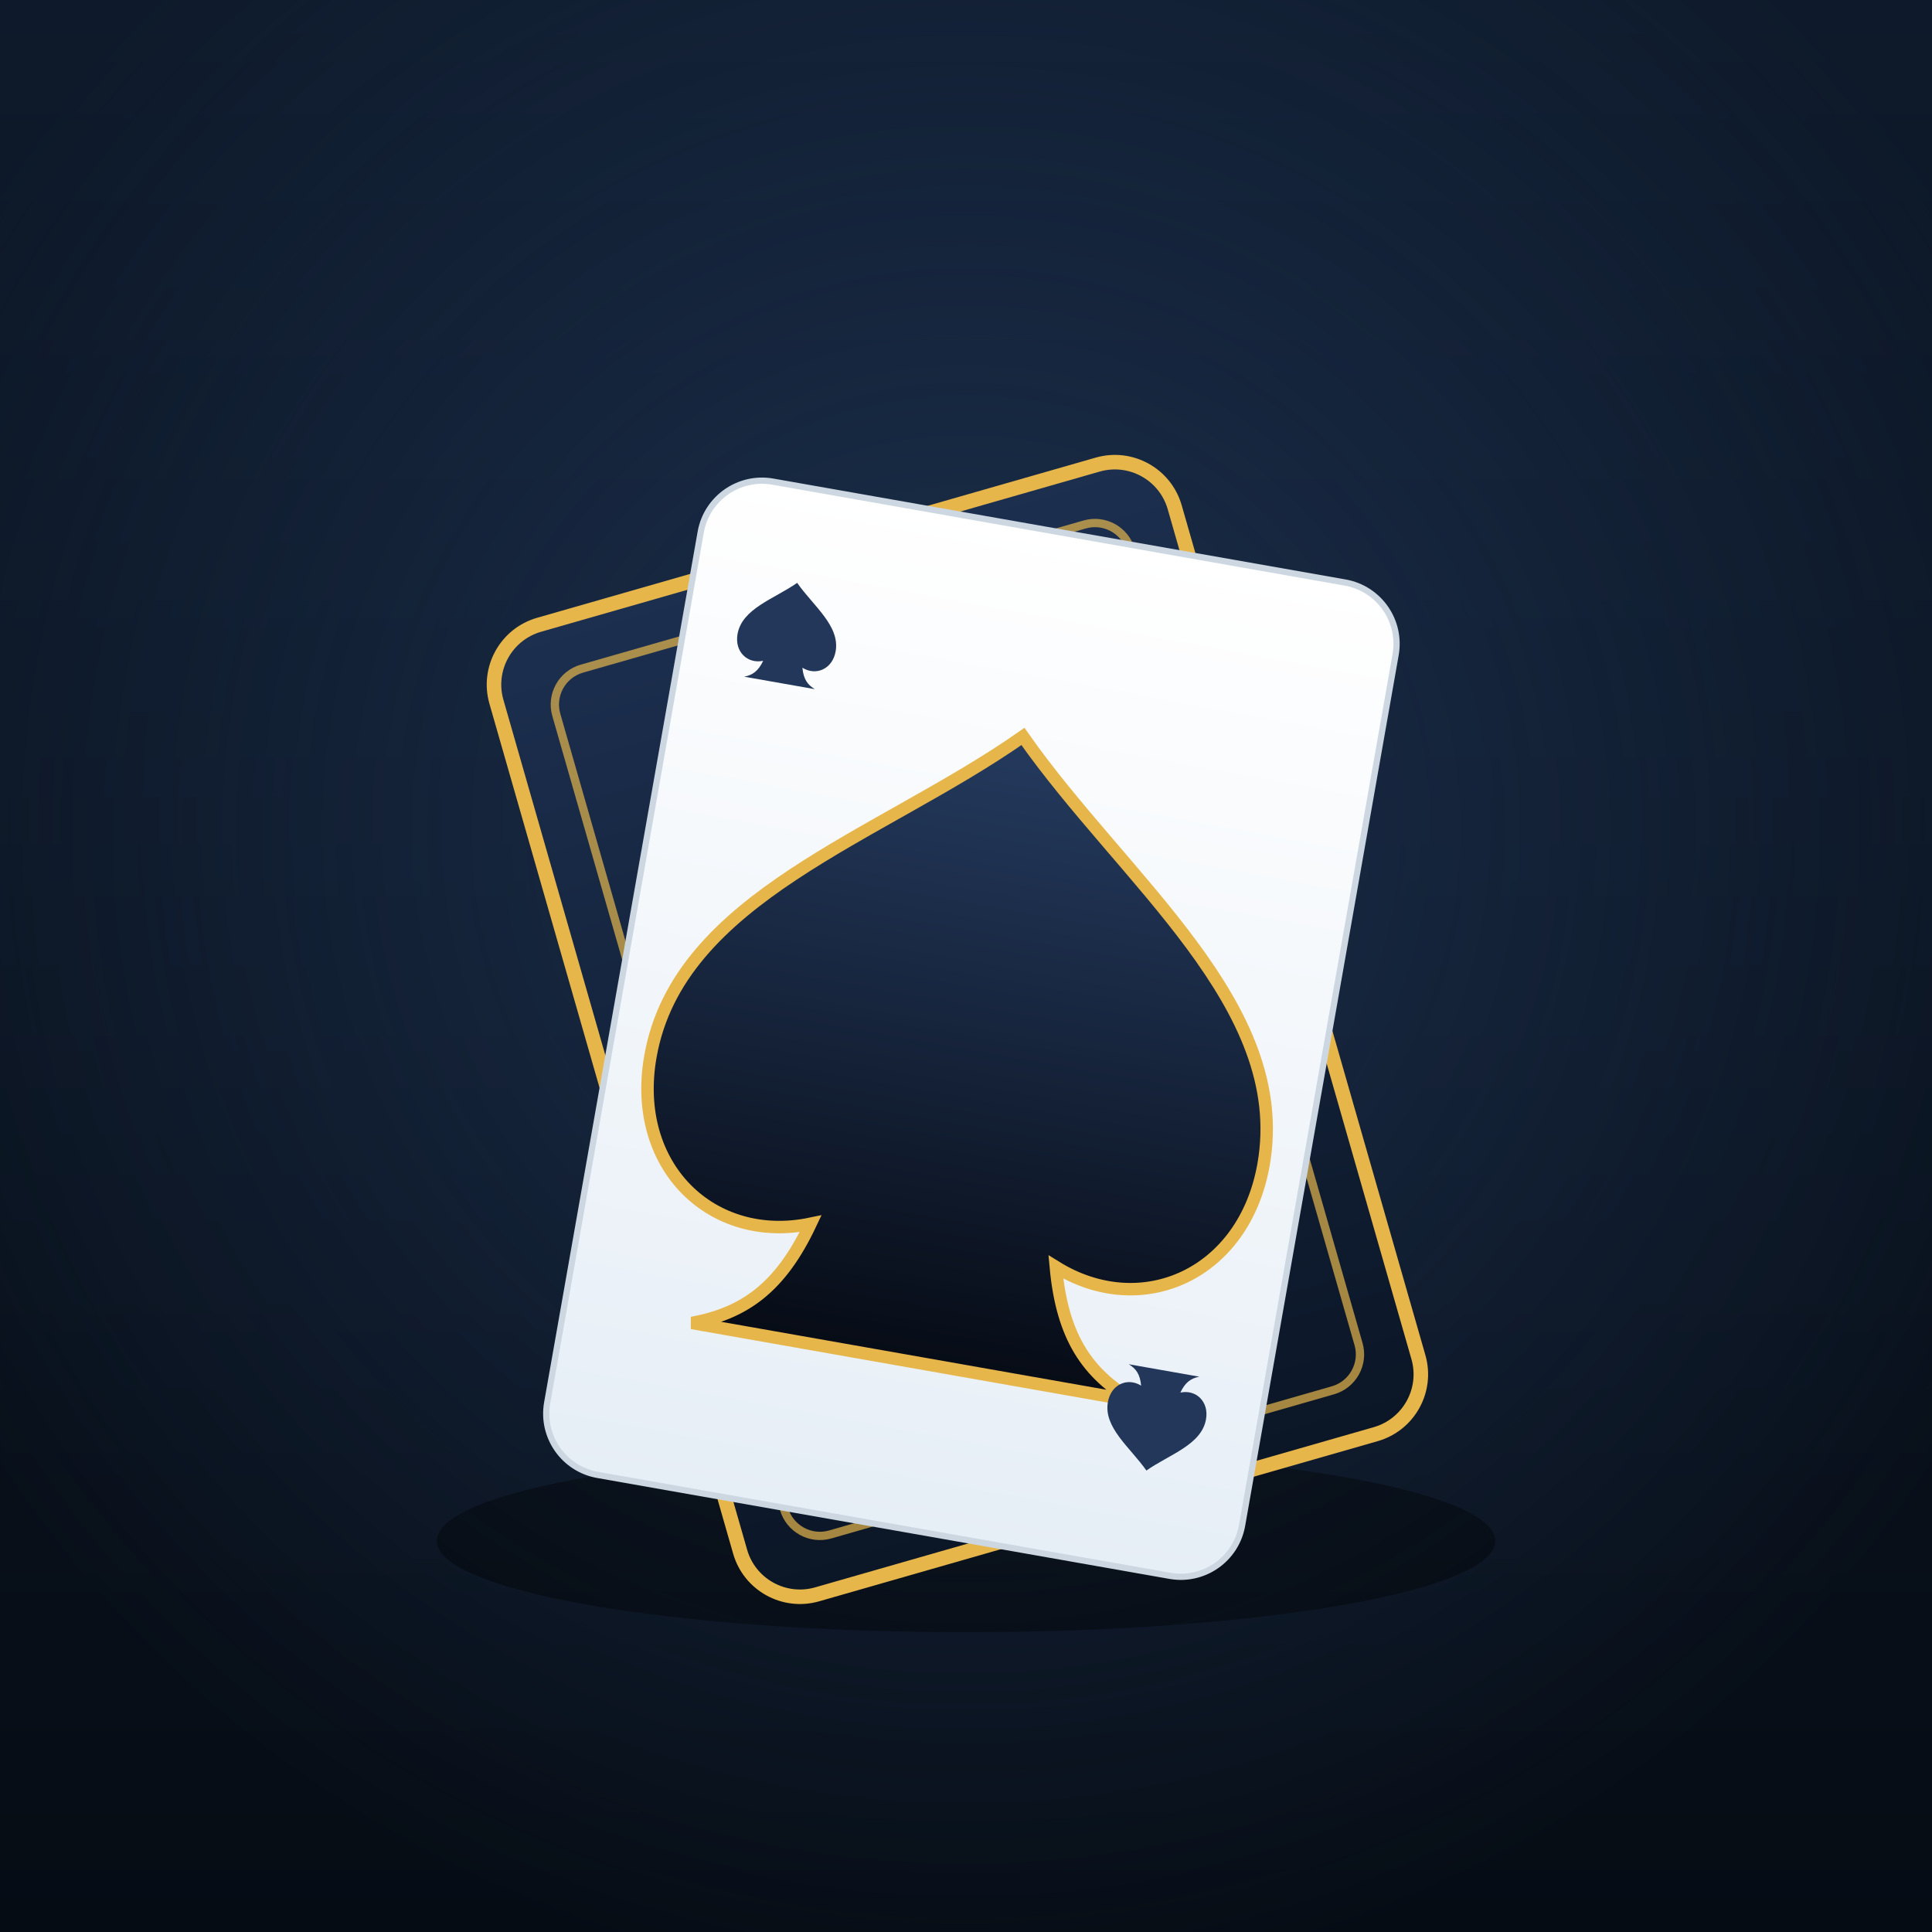
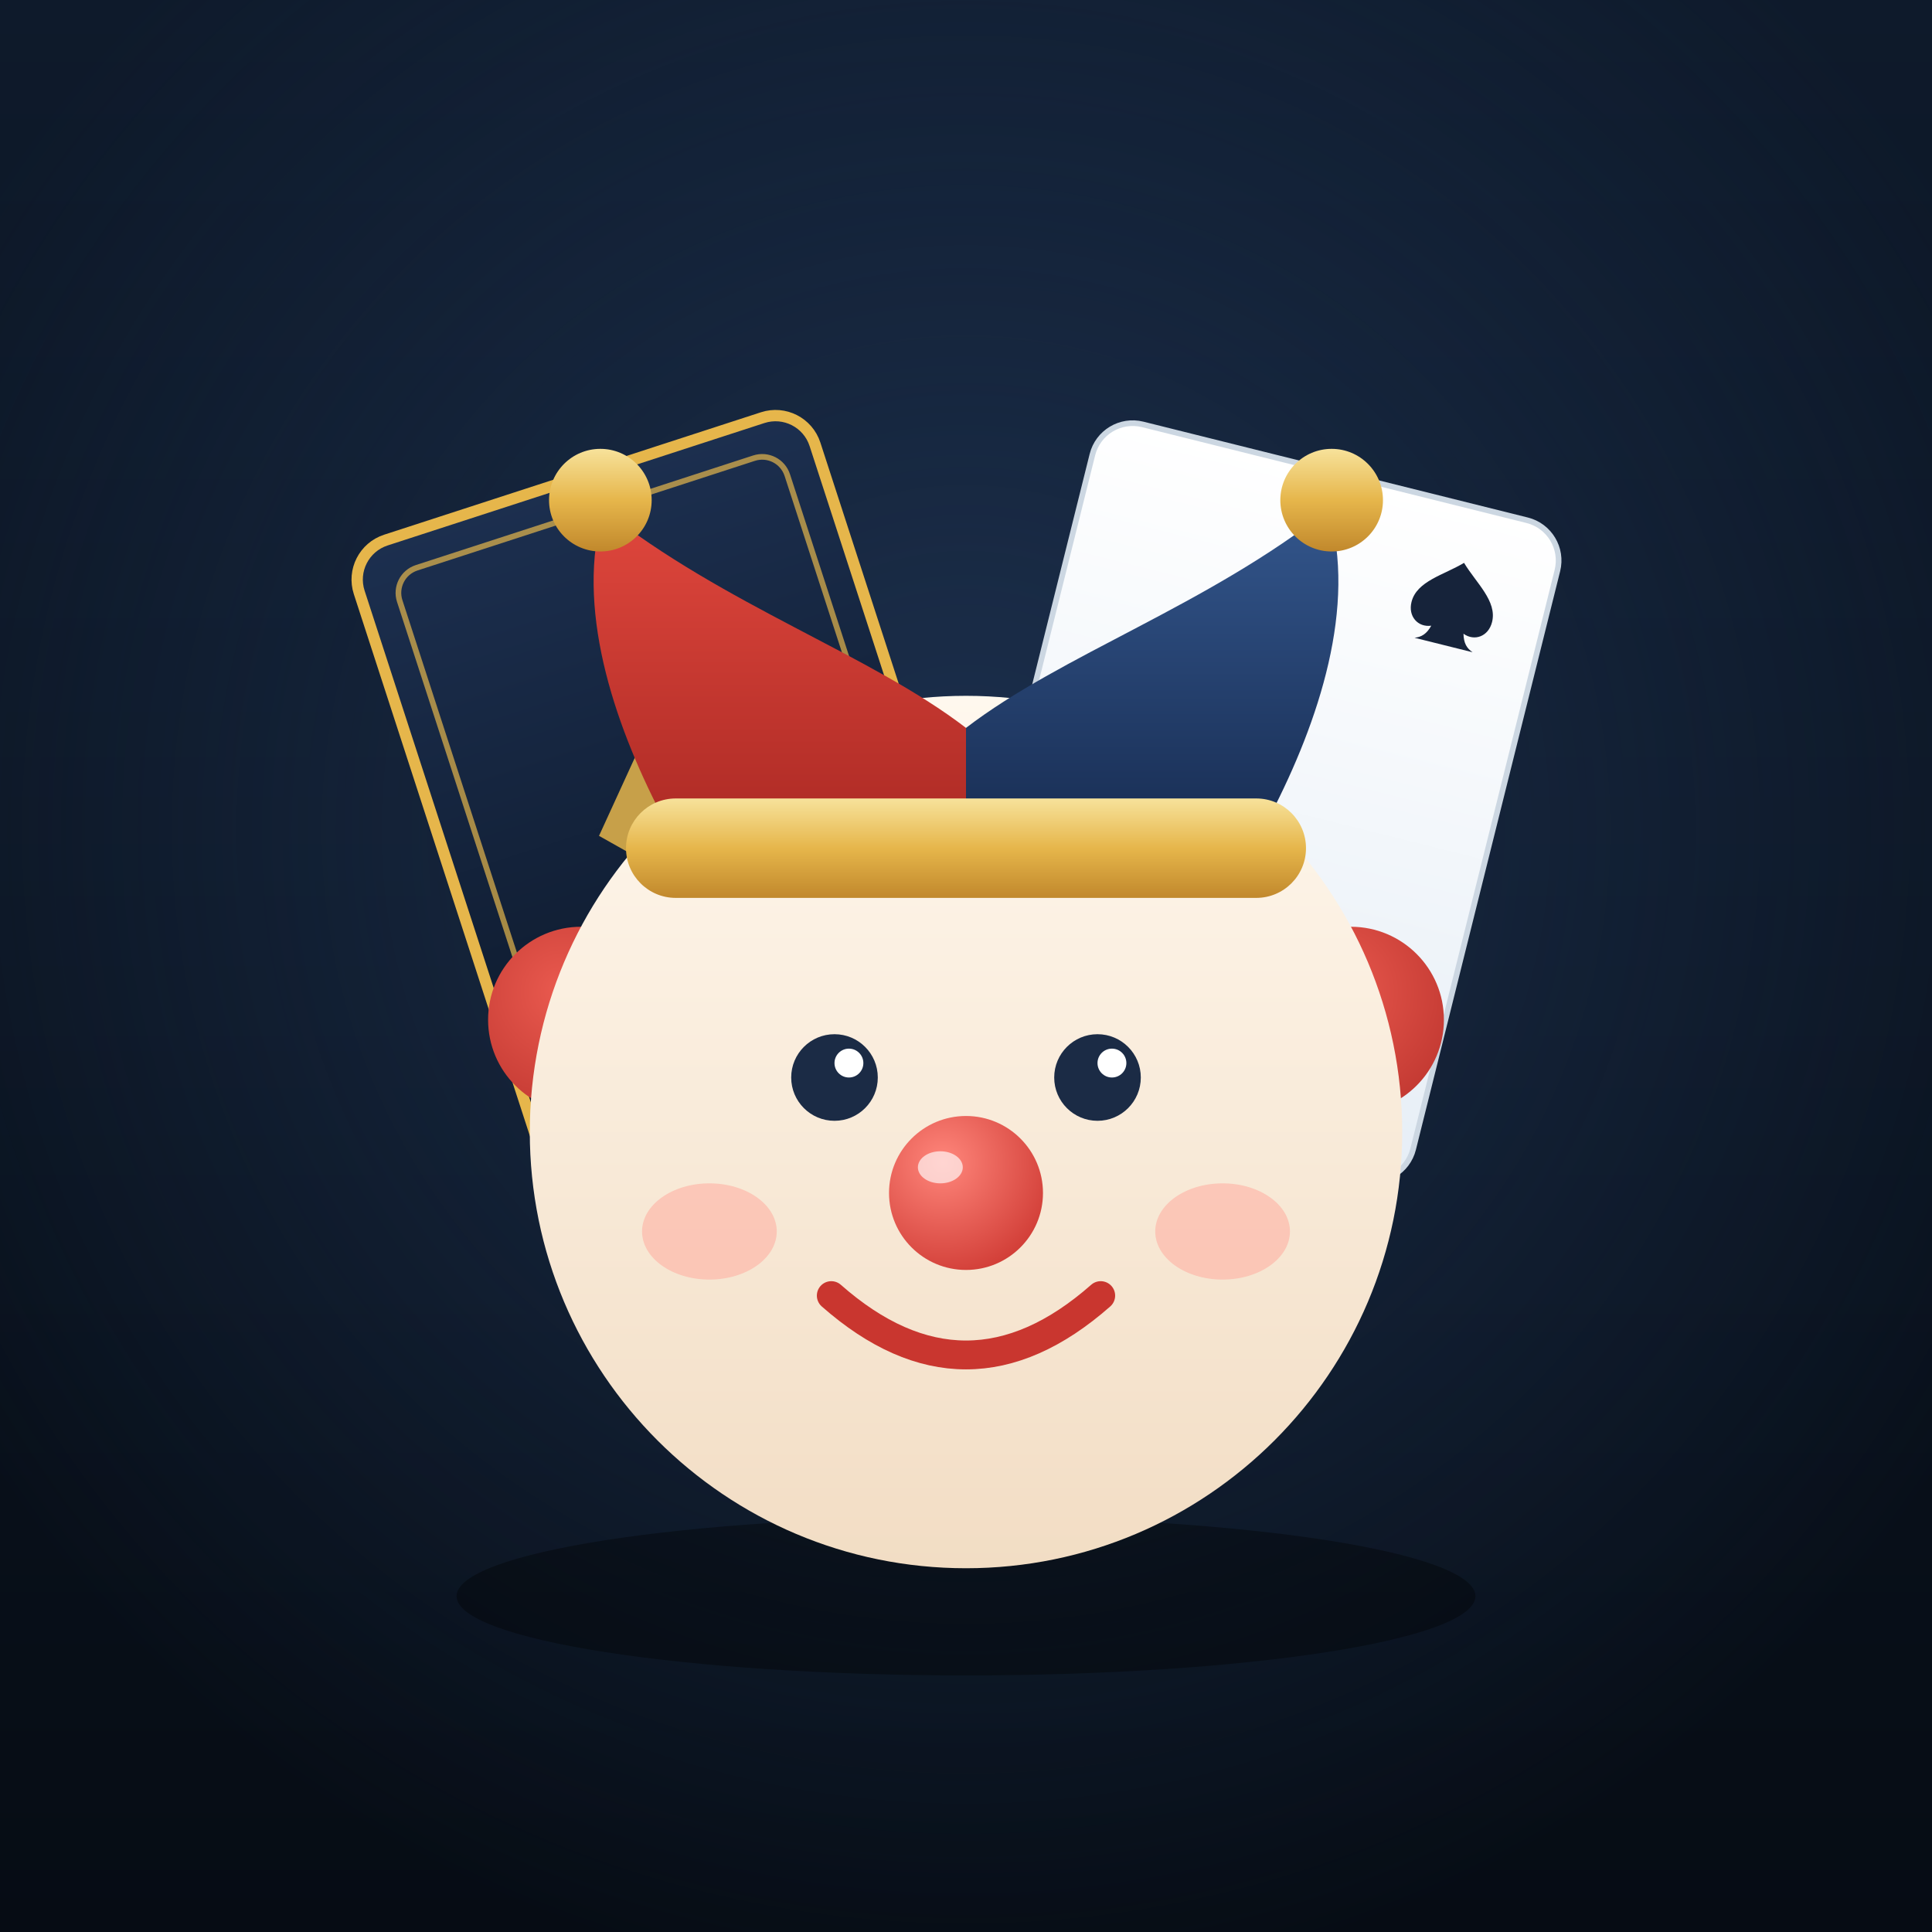
<svg xmlns="http://www.w3.org/2000/svg" viewBox="0 0 1024 1024" width="1024" height="1024">
  <defs>
    <linearGradient id="bg" x1="0" y1="0" x2="0" y2="1">
      <stop offset="0" stop-color="#0e1a2b" />
      <stop offset="1" stop-color="#060c14" />
    </linearGradient>
    <radialGradient id="glow" cx="0.5" cy="0.43" r="0.6">
      <stop offset="0" stop-color="#274169" stop-opacity="0.6" />
      <stop offset="1" stop-color="#274169" stop-opacity="0" />
    </radialGradient>
    <linearGradient id="white" x1="0" y1="0" x2="0" y2="1">
      <stop offset="0" stop-color="#ffffff" />
      <stop offset="1" stop-color="#e6eef6" />
    </linearGradient>
    <linearGradient id="navy" x1="0" y1="0" x2="0" y2="1">
      <stop offset="0" stop-color="#1c2f4f" />
      <stop offset="1" stop-color="#0b1626" />
    </linearGradient>
-     <linearGradient id="spade" x1="0" y1="0" x2="0" y2="1">
-       <stop offset="0" stop-color="#243a5e" />
-       <stop offset="1" stop-color="#070c16" />
+     <linearGradient id="faceI" x1="0" y1="0" x2="0" y2="1">
+       <stop offset="0" stop-color="#fff8ee" />
+       <stop offset="1" stop-color="#f2ddc4" />
+     </linearGradient>
+     <linearGradient id="hatRedI" x1="0" y1="0" x2="0" y2="1">
+       <stop offset="0" stop-color="#e0473d" />
+       <stop offset="1" stop-color="#b02c26" />
+     </linearGradient>
+     <linearGradient id="hatNavyI" x1="0" y1="0" x2="0" y2="1">
+       <stop offset="0" stop-color="#33568c" />
+       <stop offset="1" stop-color="#1a3057" />
    </linearGradient>
    <linearGradient id="gold" x1="0" y1="0" x2="0" y2="1">
      <stop offset="0" stop-color="#f7e29b" />
      <stop offset="0.5" stop-color="#e6b64b" />
      <stop offset="1" stop-color="#c1882c" />
    </linearGradient>
+     <radialGradient id="noseI" cx="0.35" cy="0.3" r="0.9">
+       <stop offset="0" stop-color="#ff867b" />
+       <stop offset="1" stop-color="#c9302a" />
+     </radialGradient>
+     <radialGradient id="hairI" cx="0.4" cy="0.35" r="0.9">
+       <stop offset="0" stop-color="#ea5a4f" />
+       <stop offset="1" stop-color="#b8302a" />
+     </radialGradient>
    <path id="spadeShape" d="M0 -100 C 40 -60 100 -30 100 22 C 100 58 70 78 40 66 C 46 88 56 98 72 104 L -72 104 C -56 98 -46 88 -40 66 C -70 78 -100 58 -100 22 C -100 -30 -40 -60 0 -100 Z" />
+     <g id="fool">
+       <circle cx="272" cy="520" r="58" fill="url(#hairI)" />
+       <circle cx="752" cy="520" r="58" fill="url(#hairI)" />
+       <circle cx="512" cy="590" r="272" fill="url(#faceI)" />
+       <path d="M 322 392 C 292 334, 268 262, 286 202 C 362 262, 452 292, 512 338 L 512 392 Z" fill="url(#hatRedI)" />
+       <path d="M 702 392 C 732 334, 756 262, 738 202 C 662 262, 572 292, 512 338 L 512 392 Z" fill="url(#hatNavyI)" />
+       <circle cx="284" cy="196" r="32" fill="url(#gold)" />
+       <circle cx="740" cy="196" r="32" fill="url(#gold)" />
+       <rect x="300" y="382" width="424" height="62" rx="31" fill="url(#gold)" />
+       <circle cx="430" cy="556" r="27" fill="#1b2b45" />
+       <circle cx="594" cy="556" r="27" fill="#1b2b45" />
+       <circle cx="439" cy="547" r="9" fill="#ffffff" />
+       <circle cx="603" cy="547" r="9" fill="#ffffff" />
+       <ellipse cx="352" cy="652" rx="42" ry="30" fill="#ffab9e" opacity="0.55" />
+       <ellipse cx="672" cy="652" rx="42" ry="30" fill="#ffab9e" opacity="0.55" />
+       <path d="M 428 692 Q 512 766 596 692" fill="none" stroke="#c9362f" stroke-width="18" stroke-linecap="round" />
+       <circle cx="512" cy="628" r="48" fill="url(#noseI)" />
+       <ellipse cx="496" cy="612" rx="14" ry="10" fill="#ffffff" opacity="0.65" />
+     </g>
  </defs>
  <rect width="1024" height="1024" fill="url(#bg)" />
  <rect width="1024" height="1024" fill="url(#glow)" />
-   <g id="art" transform="translate(512 545) scale(1.1) translate(-512 -545)">
-     <ellipse cx="512" cy="792" rx="255" ry="44" fill="#000000" opacity="0.35" />
-     <g transform="rotate(-16 512 560)">
-       <rect x="342" y="302" width="340" height="486" rx="30" fill="url(#navy)" stroke="#e6b64b" stroke-width="7" />
-       <rect x="368" y="328" width="288" height="434" rx="18" fill="none" stroke="#e6b64b" stroke-width="4" opacity="0.7" />
-       <path d="M512 476 l64 69 -64 69 -64 -69 z" fill="#e6b64b" opacity="0.85" />
-     </g>
-     <g transform="rotate(10 512 560)">
-       <rect x="342" y="302" width="340" height="486" rx="30" fill="url(#white)" stroke="#ccd7e2" stroke-width="3" />
-       <use href="#spadeShape" transform="translate(512 552) scale(1.5)" fill="url(#spade)" stroke="#e6b64b" stroke-width="4" />
-       <use href="#spadeShape" transform="translate(392 372) scale(0.24)" fill="#22375a" />
-       <use href="#spadeShape" transform="translate(632 716) rotate(180) scale(0.24)" fill="#22375a" />
-     </g>
+   <ellipse cx="512" cy="846" rx="270" ry="42" fill="#000000" opacity="0.35" />
+   <g transform="translate(360 425) rotate(-18)">
+     <rect x="-127" y="-180" width="254" height="360" rx="22" fill="url(#navy)" stroke="#e6b64b" stroke-width="6" />
+     <rect x="-108" y="-161" width="216" height="322" rx="14" fill="none" stroke="#e6b64b" stroke-width="3" opacity="0.7" />
+     <path d="M 0 -46 l 46 50 -46 50 -46 -50 z" fill="#e6b64b" opacity="0.85" />
  </g>
+   <g transform="translate(664 425) rotate(14)">
+     <rect x="-127" y="-180" width="254" height="360" rx="22" fill="url(#white)" stroke="#ccd7e2" stroke-width="3" />
+     <use href="#spadeShape" transform="translate(78 -128) scale(0.22)" fill="#16233a" />
+   </g>
+   <use href="#fool" transform="translate(512 600) scale(0.85) translate(-512 -590)" />
</svg>
